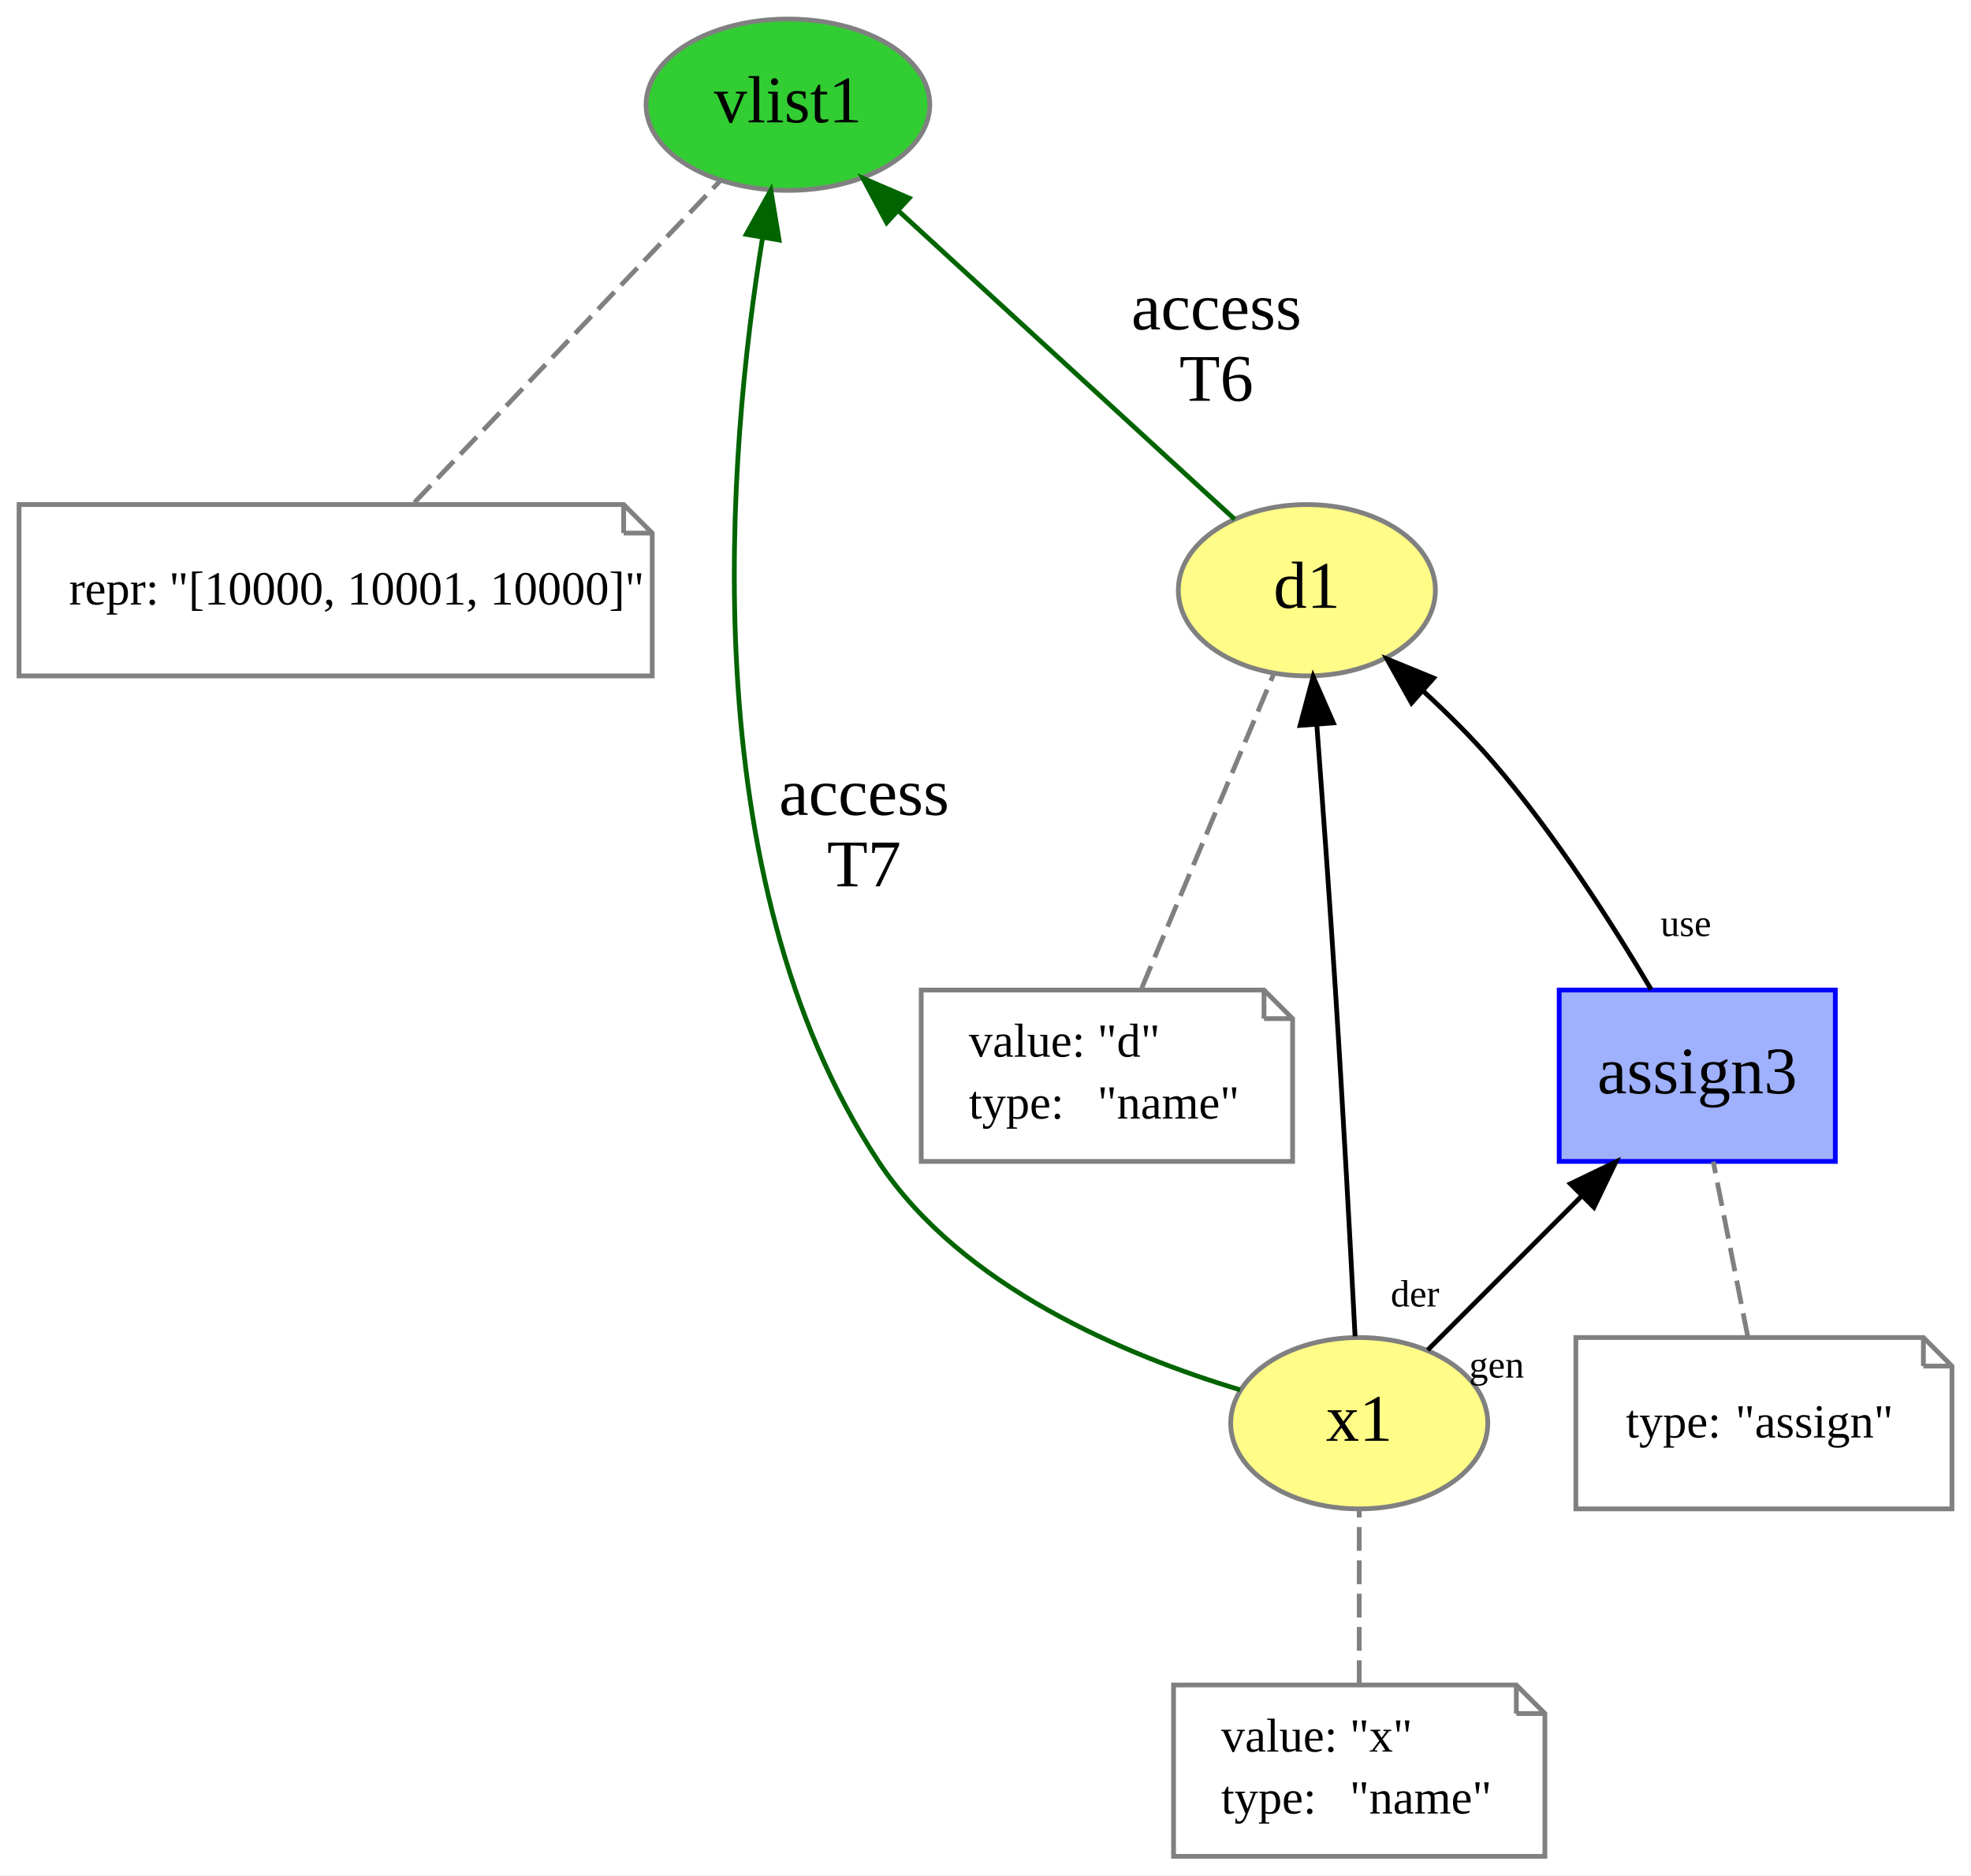
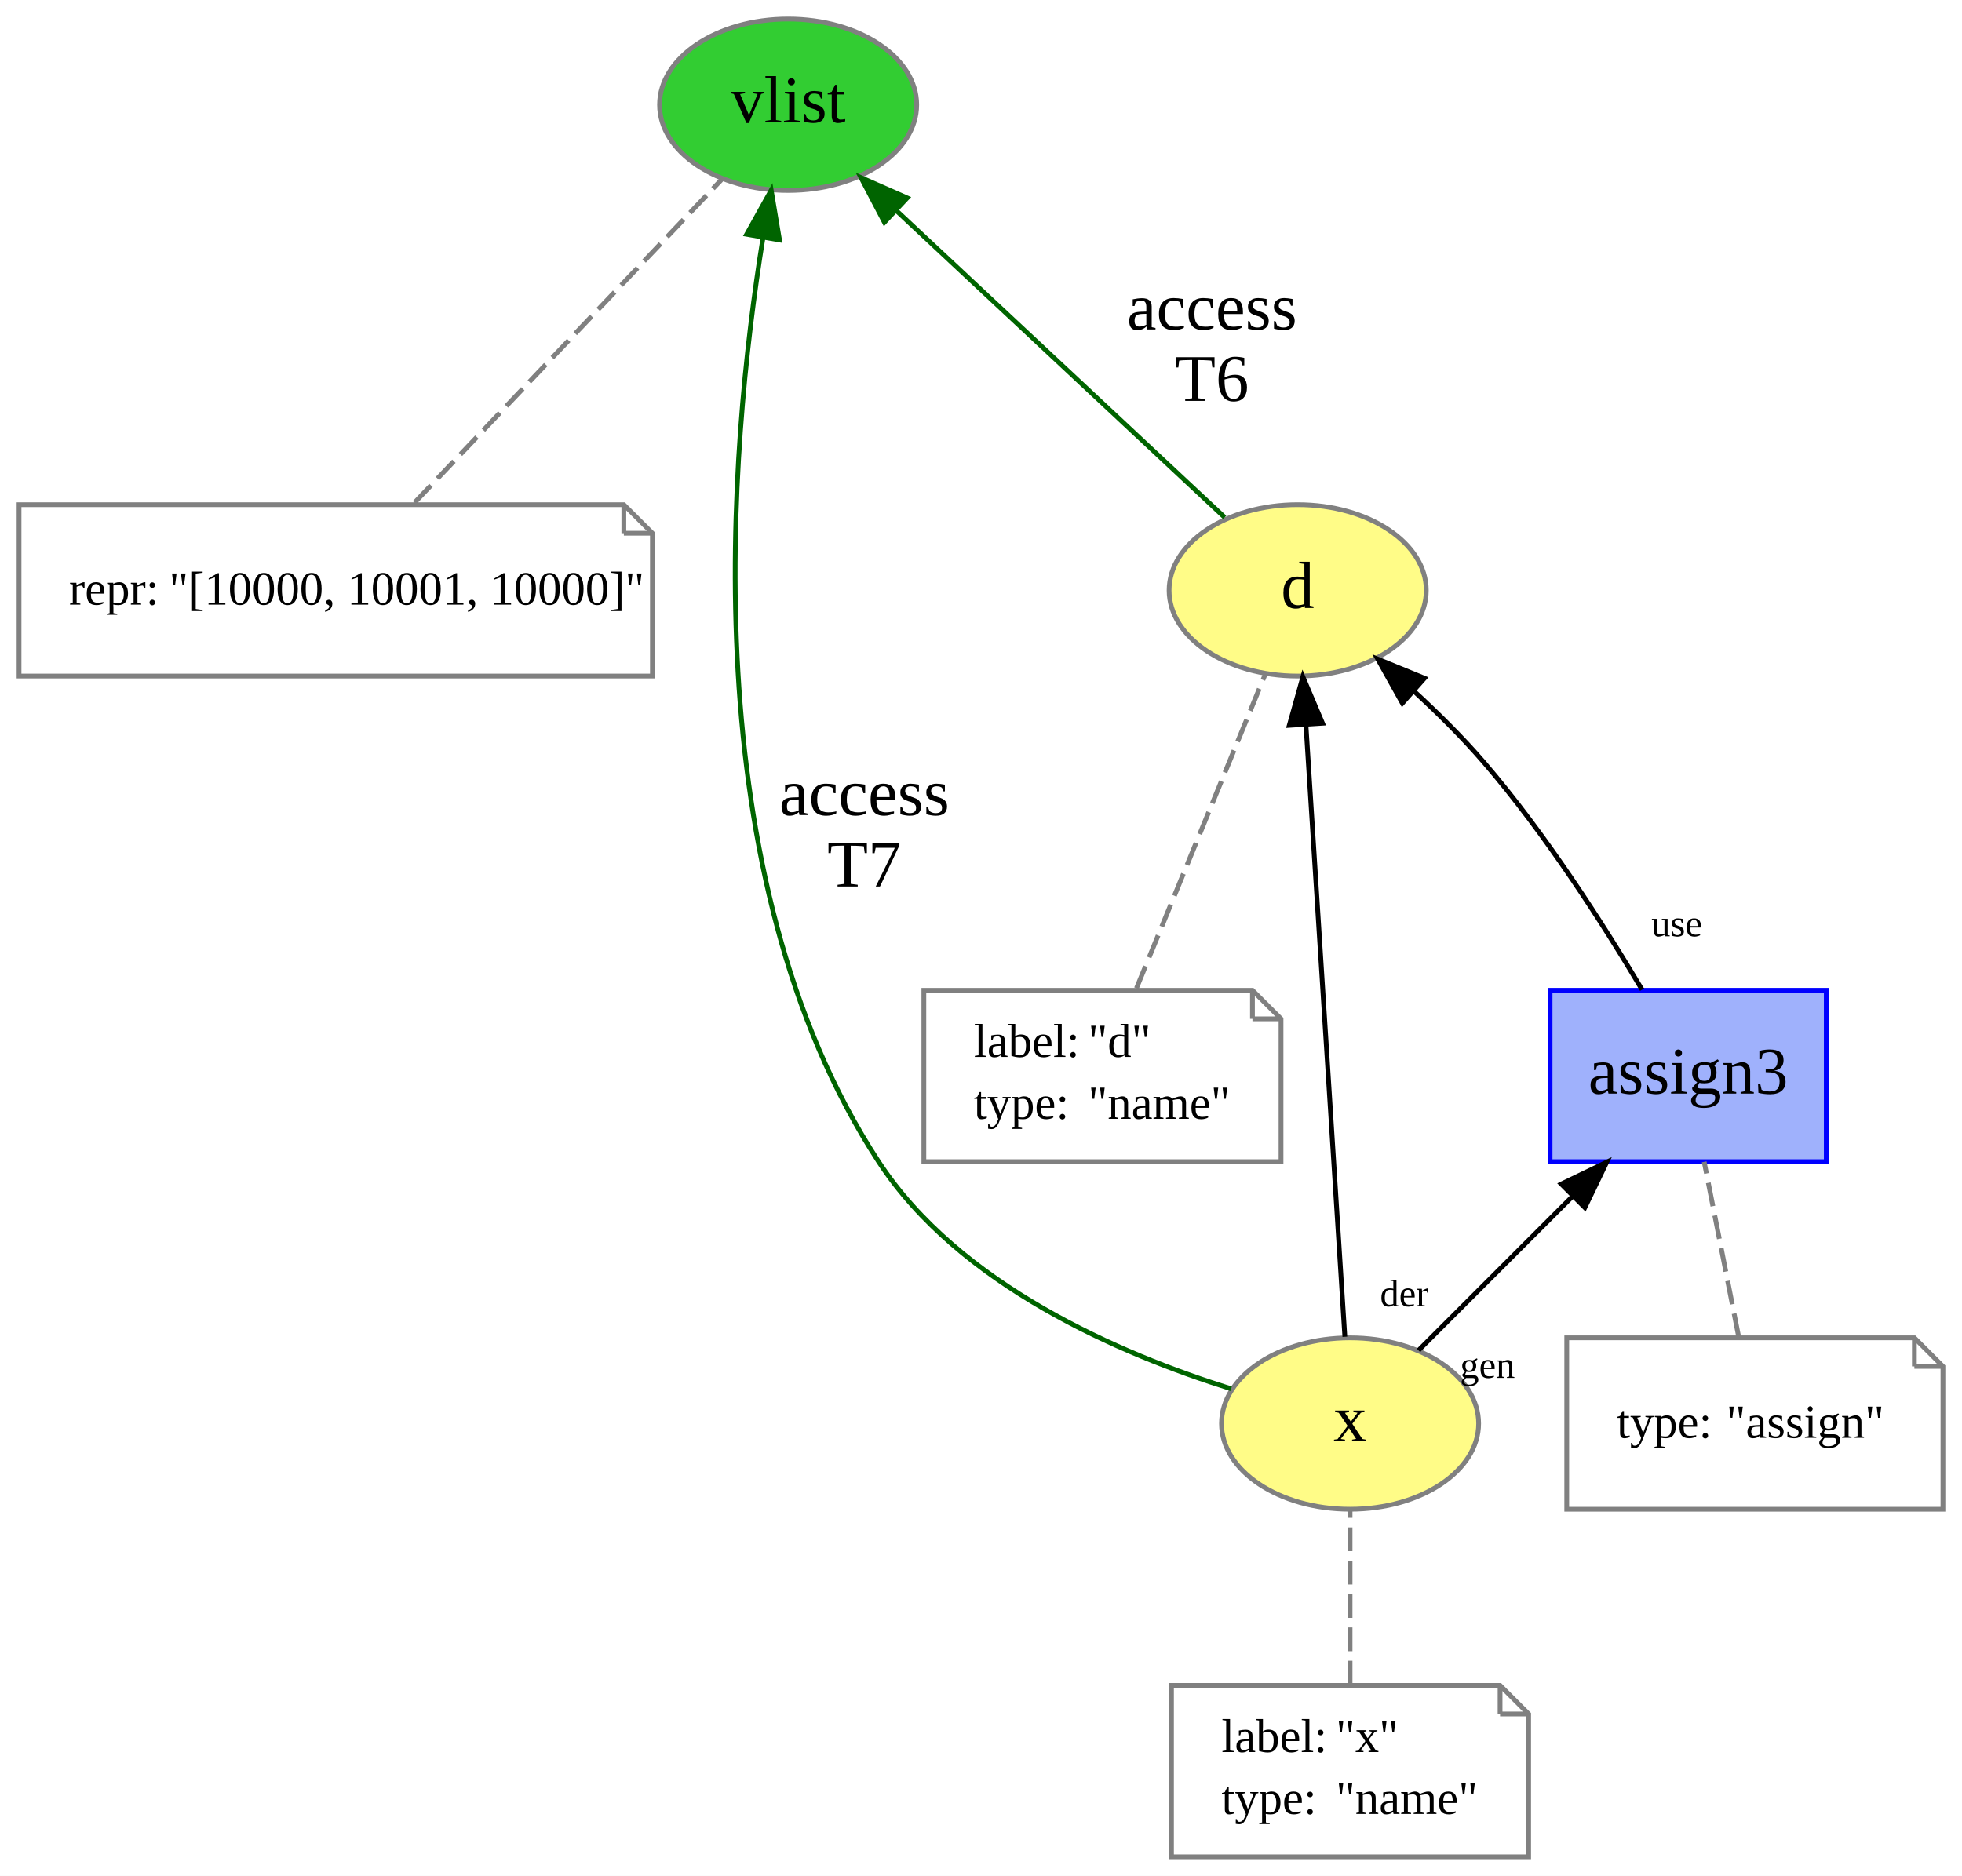
- <svg xmlns="http://www.w3.org/2000/svg" xmlns:xlink="http://www.w3.org/1999/xlink" width="414pt" height="394pt" viewBox="0.00 0.00 414.00 394.00">
+ <svg xmlns="http://www.w3.org/2000/svg" xmlns:xlink="http://www.w3.org/1999/xlink" width="412pt" height="394pt" viewBox="0.00 0.00 412.00 394.00">
  <g id="graph0" class="graph" transform="scale(1 1) rotate(0) translate(4 390)">
-     <polygon fill="white" stroke="none" points="-4,4 -4,-390 410,-390 410,4 -4,4" />
+     <polygon fill="white" stroke="none" points="-4,4 -4,-390 408,-390 408,4 -4,4" />
    <g id="node1" class="node">
      <g id="a_node1">
-         <a xlink:href="http://example.org/vlist1" xlink:title="vlist1">
-           <ellipse fill="#32cd32" stroke="#808080" cx="161.5" cy="-368" rx="29.795" ry="18" />
-           <text text-anchor="middle" x="161.5" y="-364.3" font-family="Times New Roman,serif" font-size="14.00">vlist1</text>
+         <a xlink:href="http://example.org/vlist" xlink:title="vlist">
+           <ellipse fill="#32cd32" stroke="#808080" cx="161.5" cy="-368" rx="27" ry="18" />
+           <text text-anchor="middle" x="161.5" y="-364.3" font-family="Times New Roman,serif" font-size="14.00">vlist</text>
        </a>
      </g>
    </g>
    <g id="node2" class="node">
      <polygon fill="none" stroke="gray" points="127,-284 0,-284 0,-248 133,-248 133,-278 127,-284" />
      <polyline fill="none" stroke="gray" points="127,-284 127,-278 " />
      <polyline fill="none" stroke="gray" points="133,-278 127,-278 " />
      <text text-anchor="start" x="10.5" y="-263" font-family="Times New Roman,serif" font-size="10.00">repr:</text>
      <text text-anchor="start" x="31.5" y="-263" font-family="Times New Roman,serif" font-size="10.00">"[10000, 10001, 10000]"</text>
    </g>
    <g id="edge1" class="edge">
-       <path fill="none" stroke="gray" stroke-dasharray="5,2" d="M83.048,-284.419C101.229,-303.556 130.125,-333.974 147.31,-352.063" />
+       <path fill="none" stroke="gray" stroke-dasharray="5,2" d="M83.048,-284.419C101.335,-303.668 130.463,-334.33 147.61,-352.379" />
    </g>
    <g id="node3" class="node">
      <g id="a_node3">
-         <a xlink:href="http://example.org/d1" xlink:title="d1">
-           <ellipse fill="#fffc87" stroke="#808080" cx="270.5" cy="-266" rx="27" ry="18" />
-           <text text-anchor="middle" x="270.5" y="-262.3" font-family="Times New Roman,serif" font-size="14.00">d1</text>
+         <a xlink:href="http://example.org/d" xlink:title="d">
+           <ellipse fill="#fffc87" stroke="#808080" cx="268.5" cy="-266" rx="27" ry="18" />
+           <text text-anchor="middle" x="268.5" y="-262.3" font-family="Times New Roman,serif" font-size="14.00">d</text>
        </a>
      </g>
    </g>
    <g id="edge3" class="edge">
-       <path fill="none" stroke="darkgreen" d="M255.344,-280.905C237.005,-297.729 205.941,-326.229 184.61,-345.798" />
-       <polygon fill="darkgreen" stroke="darkgreen" points="182.236,-343.227 177.233,-352.566 186.968,-348.385 182.236,-343.227" />
-       <text text-anchor="middle" x="251.5" y="-320.8" font-family="Times New Roman,serif" font-size="14.00">access</text>
-       <text text-anchor="middle" x="251.5" y="-305.8" font-family="Times New Roman,serif" font-size="14.00">T6</text>
+       <path fill="none" stroke="darkgreen" d="M253.17,-281.328C235.133,-298.184 205.02,-326.327 184.257,-345.732" />
+       <polygon fill="darkgreen" stroke="darkgreen" points="181.718,-343.314 176.802,-352.699 186.498,-348.428 181.718,-343.314" />
+       <text text-anchor="middle" x="250.5" y="-320.8" font-family="Times New Roman,serif" font-size="14.00">access</text>
+       <text text-anchor="middle" x="250.5" y="-305.8" font-family="Times New Roman,serif" font-size="14.00">T6</text>
    </g>
    <g id="node4" class="node">
-       <polygon fill="none" stroke="gray" points="261.5,-182 189.5,-182 189.5,-146 267.5,-146 267.5,-176 261.5,-182" />
-       <polyline fill="none" stroke="gray" points="261.5,-182 261.5,-176 " />
-       <polyline fill="none" stroke="gray" points="267.5,-176 261.5,-176 " />
-       <text text-anchor="start" x="199.5" y="-168" font-family="Times New Roman,serif" font-size="10.00">value:</text>
-       <text text-anchor="start" x="226.5" y="-168" font-family="Times New Roman,serif" font-size="10.00">"d"</text>
-       <text text-anchor="start" x="199.5" y="-155" font-family="Times New Roman,serif" font-size="10.00">type:</text>
-       <text text-anchor="start" x="226.5" y="-155" font-family="Times New Roman,serif" font-size="10.00">"name"</text>
+       <polygon fill="none" stroke="gray" points="259,-182 190,-182 190,-146 265,-146 265,-176 259,-182" />
+       <polyline fill="none" stroke="gray" points="259,-182 259,-176 " />
+       <polyline fill="none" stroke="gray" points="265,-176 259,-176 " />
+       <text text-anchor="start" x="200.5" y="-168" font-family="Times New Roman,serif" font-size="10.00">label:</text>
+       <text text-anchor="start" x="224.5" y="-168" font-family="Times New Roman,serif" font-size="10.00">"d"</text>
+       <text text-anchor="start" x="200.5" y="-155" font-family="Times New Roman,serif" font-size="10.00">type:</text>
+       <text text-anchor="start" x="224.5" y="-155" font-family="Times New Roman,serif" font-size="10.00">"name"</text>
    </g>
    <g id="edge2" class="edge">
-       <path fill="none" stroke="gray" stroke-dasharray="5,2" d="M235.816,-182.419C243.619,-200.997 255.886,-230.205 263.547,-248.445" />
+       <path fill="none" stroke="gray" stroke-dasharray="5,2" d="M234.642,-182.419C242.259,-200.997 254.234,-230.205 261.712,-248.445" />
    </g>
    <g id="node5" class="node">
      <g id="a_node5">
-         <a xlink:href="http://example.org/x1" xlink:title="x1">
-           <ellipse fill="#fffc87" stroke="#808080" cx="281.5" cy="-91" rx="27" ry="18" />
-           <text text-anchor="middle" x="281.5" y="-87.3" font-family="Times New Roman,serif" font-size="14.00">x1</text>
+         <a xlink:href="http://example.org/x" xlink:title="x">
+           <ellipse fill="#fffc87" stroke="#808080" cx="279.5" cy="-91" rx="27" ry="18" />
+           <text text-anchor="middle" x="279.5" y="-87.3" font-family="Times New Roman,serif" font-size="14.00">x</text>
        </a>
      </g>
    </g>
    <g id="edge5" class="edge">
-       <path fill="none" stroke="darkgreen" d="M256.481,-98.014C232.647,-105.166 197.899,-119.604 180.5,-146 141.047,-205.853 148.925,-295.516 156.16,-339.988" />
-       <polygon fill="darkgreen" stroke="darkgreen" points="152.745,-340.775 157.91,-350.025 159.641,-339.572 152.745,-340.775" />
+       <path fill="none" stroke="darkgreen" d="M254.521,-98.296C231.163,-105.602 197.416,-120.102 180.5,-146 141.298,-206.017 149.061,-295.605 156.216,-340.025" />
+       <polygon fill="darkgreen" stroke="darkgreen" points="152.797,-340.791 157.947,-350.049 159.695,-339.6 152.797,-340.791" />
      <text text-anchor="middle" x="177.5" y="-218.8" font-family="Times New Roman,serif" font-size="14.00">access</text>
      <text text-anchor="middle" x="177.5" y="-203.8" font-family="Times New Roman,serif" font-size="14.00">T7</text>
    </g>
    <g id="edge9" class="edge">
-       <path fill="none" stroke="black" d="M280.627,-109.259C279.69,-127.38 278.117,-156.7 276.5,-182 275.317,-200.509 273.812,-221.327 272.605,-237.483" />
-       <polygon fill="black" stroke="black" points="269.086,-237.603 271.824,-247.838 276.066,-238.129 269.086,-237.603" />
-       <text text-anchor="middle" x="293.21" y="-115.524" font-family="Times New Roman,serif" font-size="8.00">der</text>
+       <path fill="none" stroke="black" d="M278.405,-109.22C276.494,-139.272 272.536,-201.52 270.244,-237.568" />
+       <polygon fill="black" stroke="black" points="266.732,-237.647 269.591,-247.849 273.718,-238.092 266.732,-237.647" />
+       <text text-anchor="middle" x="290.893" y="-115.63" font-family="Times New Roman,serif" font-size="8.00">der</text>
    </g>
    <g id="node7" class="node">
      <g id="a_node7">
        <a xlink:href="http://example.org/assign3" xlink:title="assign3">
-           <polygon fill="#9fb1fc" stroke="#0000ff" points="381.5,-182 323.5,-182 323.5,-146 381.5,-146 381.5,-182" />
-           <text text-anchor="middle" x="352.5" y="-160.3" font-family="Times New Roman,serif" font-size="14.00">assign3</text>
+           <polygon fill="#9fb1fc" stroke="#0000ff" points="379.5,-182 321.5,-182 321.5,-146 379.5,-146 379.5,-182" />
+           <text text-anchor="middle" x="350.5" y="-160.3" font-family="Times New Roman,serif" font-size="14.00">assign3</text>
        </a>
      </g>
    </g>
    <g id="edge8" class="edge">
-       <path fill="none" stroke="black" d="M295.868,-106.368C305.152,-115.652 317.468,-127.968 328.243,-138.743" />
-       <polygon fill="black" stroke="black" points="325.855,-141.304 335.401,-145.901 330.804,-136.355 325.855,-141.304" />
-       <text text-anchor="middle" x="310.357" y="-100.586" font-family="Times New Roman,serif" font-size="8.00">gen</text>
+       <path fill="none" stroke="black" d="M293.868,-106.368C303.152,-115.652 315.468,-127.968 326.243,-138.743" />
+       <polygon fill="black" stroke="black" points="323.855,-141.304 333.401,-145.901 328.804,-136.355 323.855,-141.304" />
+       <text text-anchor="middle" x="308.357" y="-100.586" font-family="Times New Roman,serif" font-size="8.00">gen</text>
    </g>
    <g id="node6" class="node">
-       <polygon fill="none" stroke="gray" points="314.5,-36 242.5,-36 242.5,-0 320.5,-0 320.5,-30 314.5,-36" />
-       <polyline fill="none" stroke="gray" points="314.5,-36 314.5,-30 " />
-       <polyline fill="none" stroke="gray" points="320.5,-30 314.5,-30 " />
-       <text text-anchor="start" x="252.5" y="-22" font-family="Times New Roman,serif" font-size="10.00">value:</text>
-       <text text-anchor="start" x="279.5" y="-22" font-family="Times New Roman,serif" font-size="10.00">"x"</text>
+       <polygon fill="none" stroke="gray" points="311,-36 242,-36 242,-0 317,-0 317,-30 311,-36" />
+       <polyline fill="none" stroke="gray" points="311,-36 311,-30 " />
+       <polyline fill="none" stroke="gray" points="317,-30 311,-30 " />
+       <text text-anchor="start" x="252.5" y="-22" font-family="Times New Roman,serif" font-size="10.00">label:</text>
+       <text text-anchor="start" x="276.5" y="-22" font-family="Times New Roman,serif" font-size="10.00">"x"</text>
      <text text-anchor="start" x="252.5" y="-9" font-family="Times New Roman,serif" font-size="10.00">type:</text>
-       <text text-anchor="start" x="279.5" y="-9" font-family="Times New Roman,serif" font-size="10.00">"name"</text>
+       <text text-anchor="start" x="276.5" y="-9" font-family="Times New Roman,serif" font-size="10.00">"name"</text>
    </g>
    <g id="edge4" class="edge">
-       <path fill="none" stroke="gray" stroke-dasharray="5,2" d="M281.5,-36.187C281.5,-47.35 281.5,-61.84 281.5,-72.971" />
+       <path fill="none" stroke="gray" stroke-dasharray="5,2" d="M279.5,-36.187C279.5,-47.35 279.5,-61.84 279.5,-72.971" />
    </g>
    <g id="edge7" class="edge">
-       <path fill="none" stroke="black" d="M342.819,-182.127C334.743,-195.744 322.494,-214.941 309.5,-230 305.132,-235.063 300.057,-240.103 295.041,-244.717" />
-       <polygon fill="black" stroke="black" points="292.483,-242.308 287.319,-251.559 297.125,-247.547 292.483,-242.308" />
-       <text text-anchor="middle" x="350.102" y="-193.34" font-family="Times New Roman,serif" font-size="8.00">use</text>
+       <path fill="none" stroke="black" d="M340.819,-182.127C332.743,-195.744 320.494,-214.941 307.5,-230 303.132,-235.063 298.057,-240.103 293.041,-244.717" />
+       <polygon fill="black" stroke="black" points="290.483,-242.308 285.319,-251.559 295.125,-247.547 290.483,-242.308" />
+       <text text-anchor="middle" x="348.102" y="-193.34" font-family="Times New Roman,serif" font-size="8.00">use</text>
    </g>
    <g id="node8" class="node">
-       <polygon fill="none" stroke="gray" points="400,-109 327,-109 327,-73 406,-73 406,-103 400,-109" />
-       <polyline fill="none" stroke="gray" points="400,-109 400,-103 " />
-       <polyline fill="none" stroke="gray" points="406,-103 400,-103 " />
-       <text text-anchor="start" x="337.5" y="-88" font-family="Times New Roman,serif" font-size="10.00">type:</text>
-       <text text-anchor="start" x="360.5" y="-88" font-family="Times New Roman,serif" font-size="10.00">"assign"</text>
+       <polygon fill="none" stroke="gray" points="398,-109 325,-109 325,-73 404,-73 404,-103 398,-109" />
+       <polyline fill="none" stroke="gray" points="398,-109 398,-103 " />
+       <polyline fill="none" stroke="gray" points="404,-103 398,-103 " />
+       <text text-anchor="start" x="335.5" y="-88" font-family="Times New Roman,serif" font-size="10.00">type:</text>
+       <text text-anchor="start" x="358.5" y="-88" font-family="Times New Roman,serif" font-size="10.00">"assign"</text>
    </g>
    <g id="edge6" class="edge">
-       <path fill="none" stroke="gray" stroke-dasharray="5,2" d="M363.111,-109.187C360.91,-120.35 358.053,-134.84 355.858,-145.971" />
+       <path fill="none" stroke="gray" stroke-dasharray="5,2" d="M361.111,-109.187C358.91,-120.35 356.053,-134.84 353.858,-145.971" />
    </g>
  </g>
</svg>
